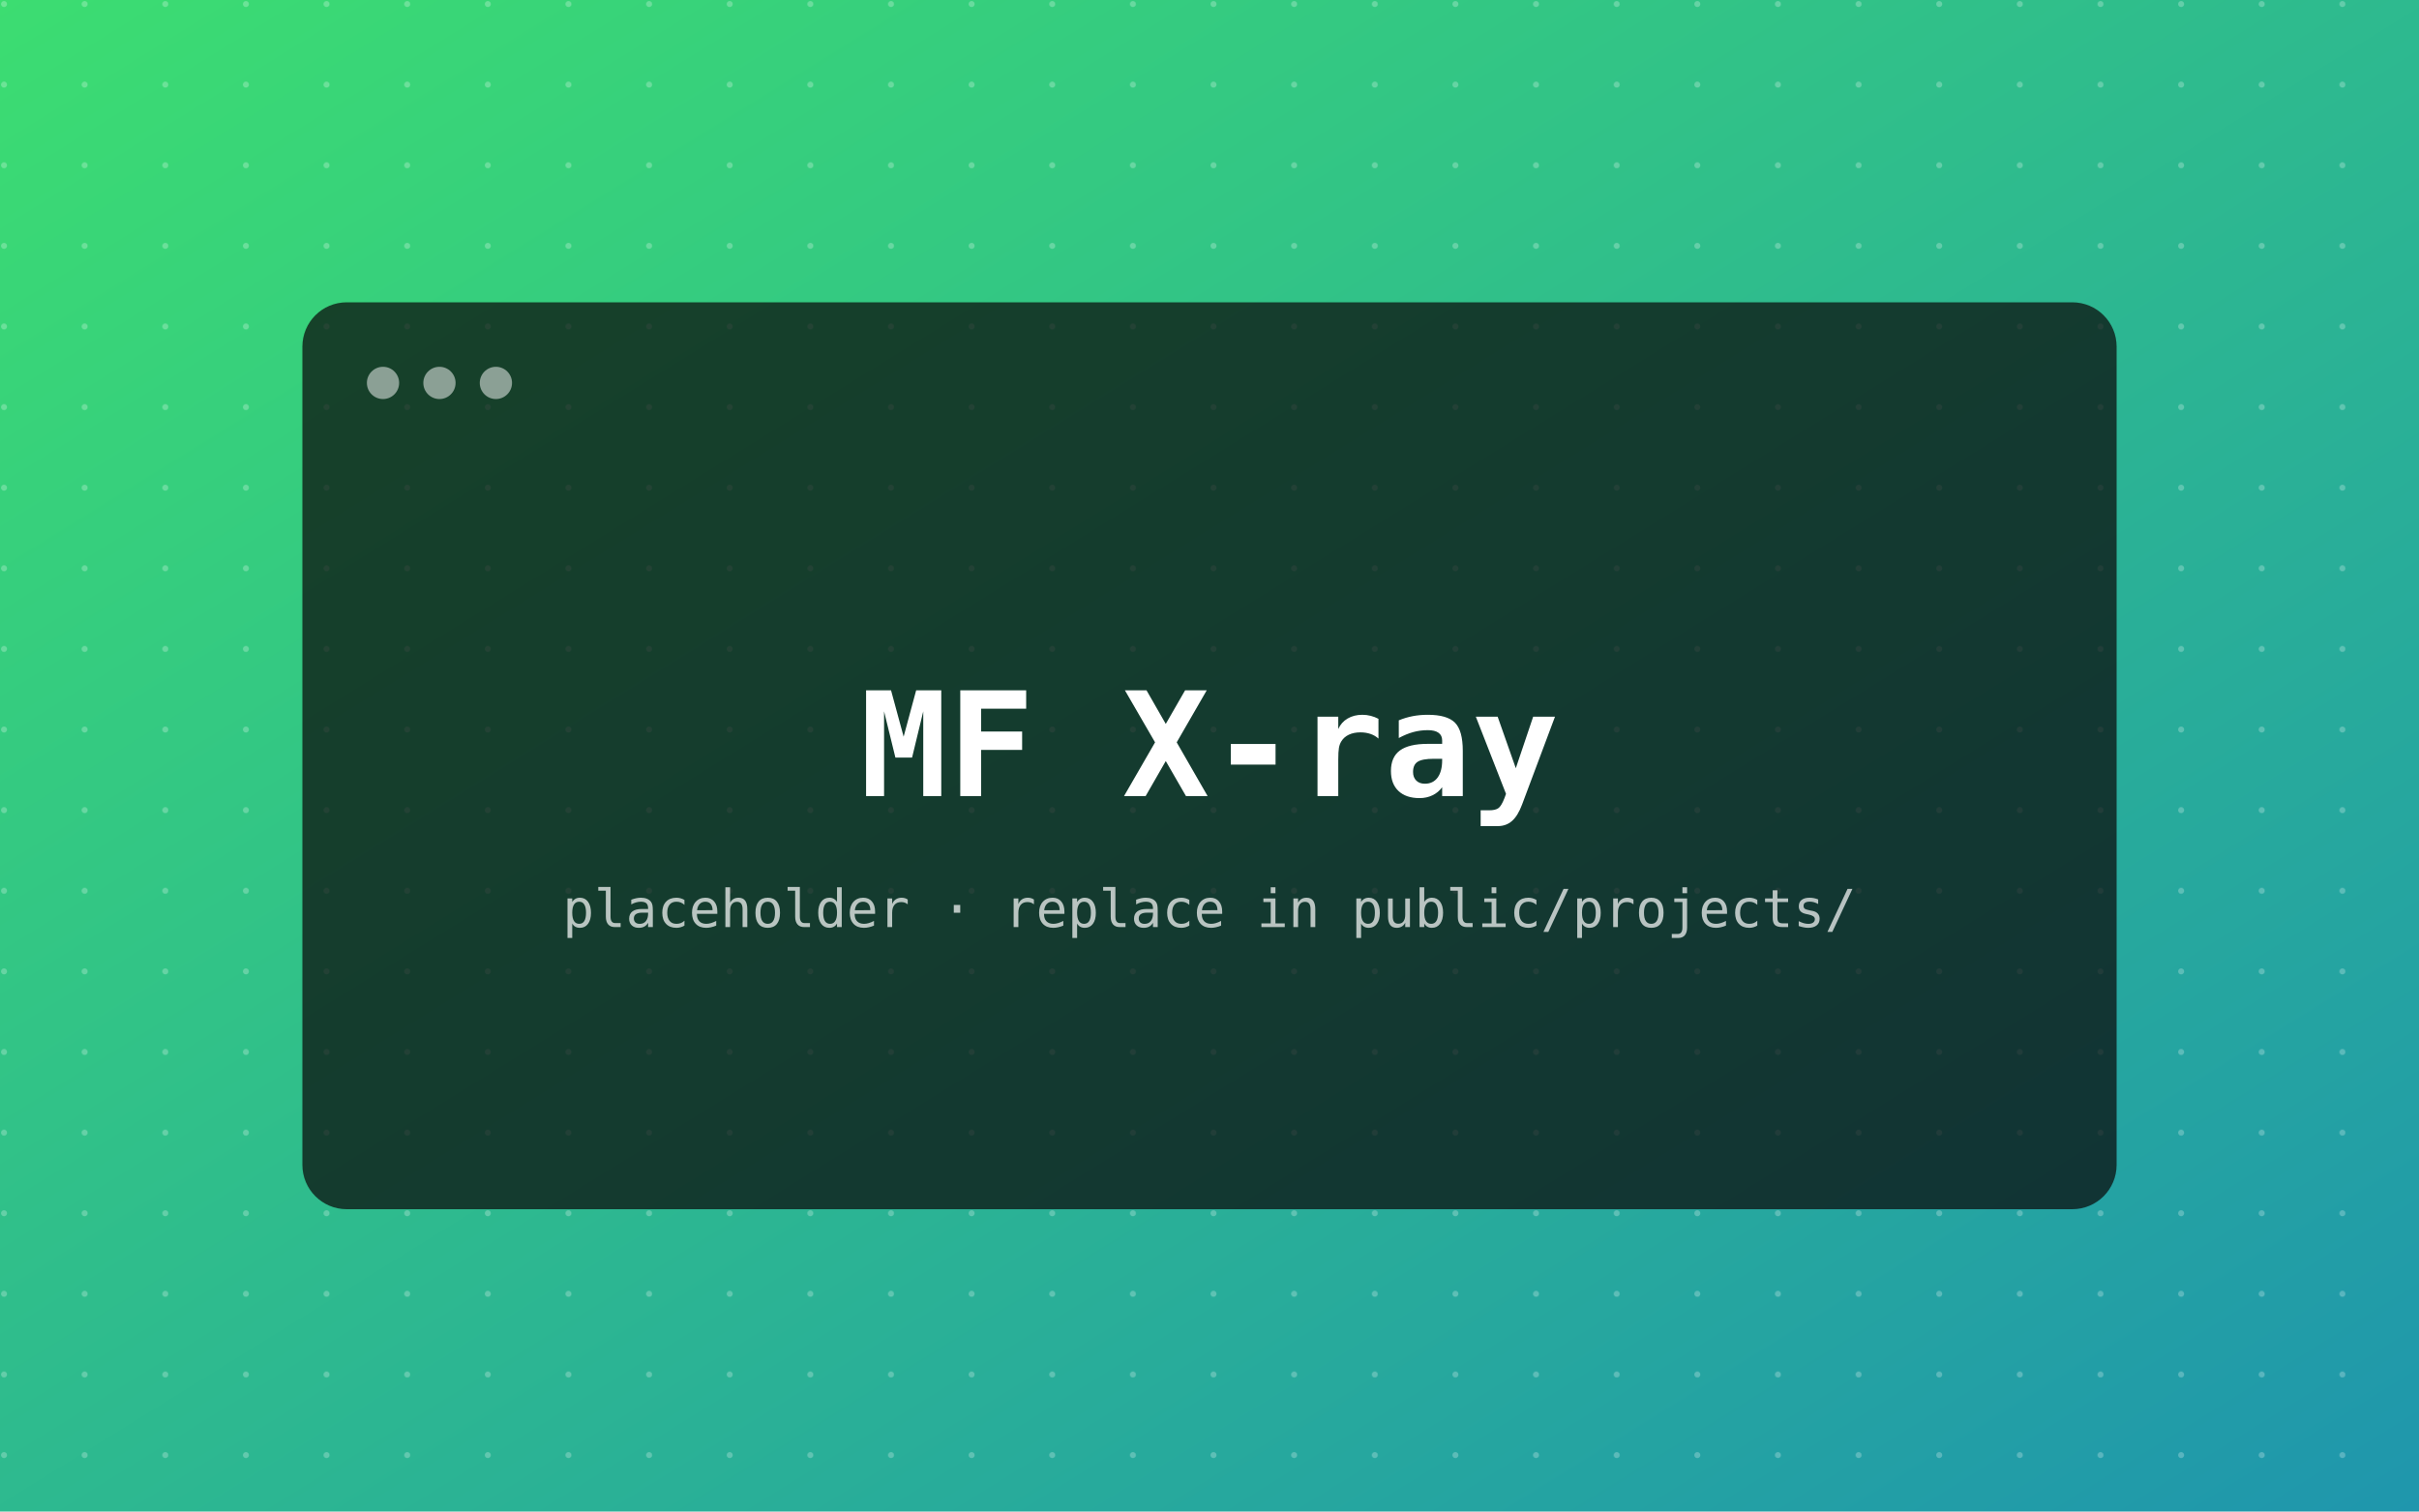
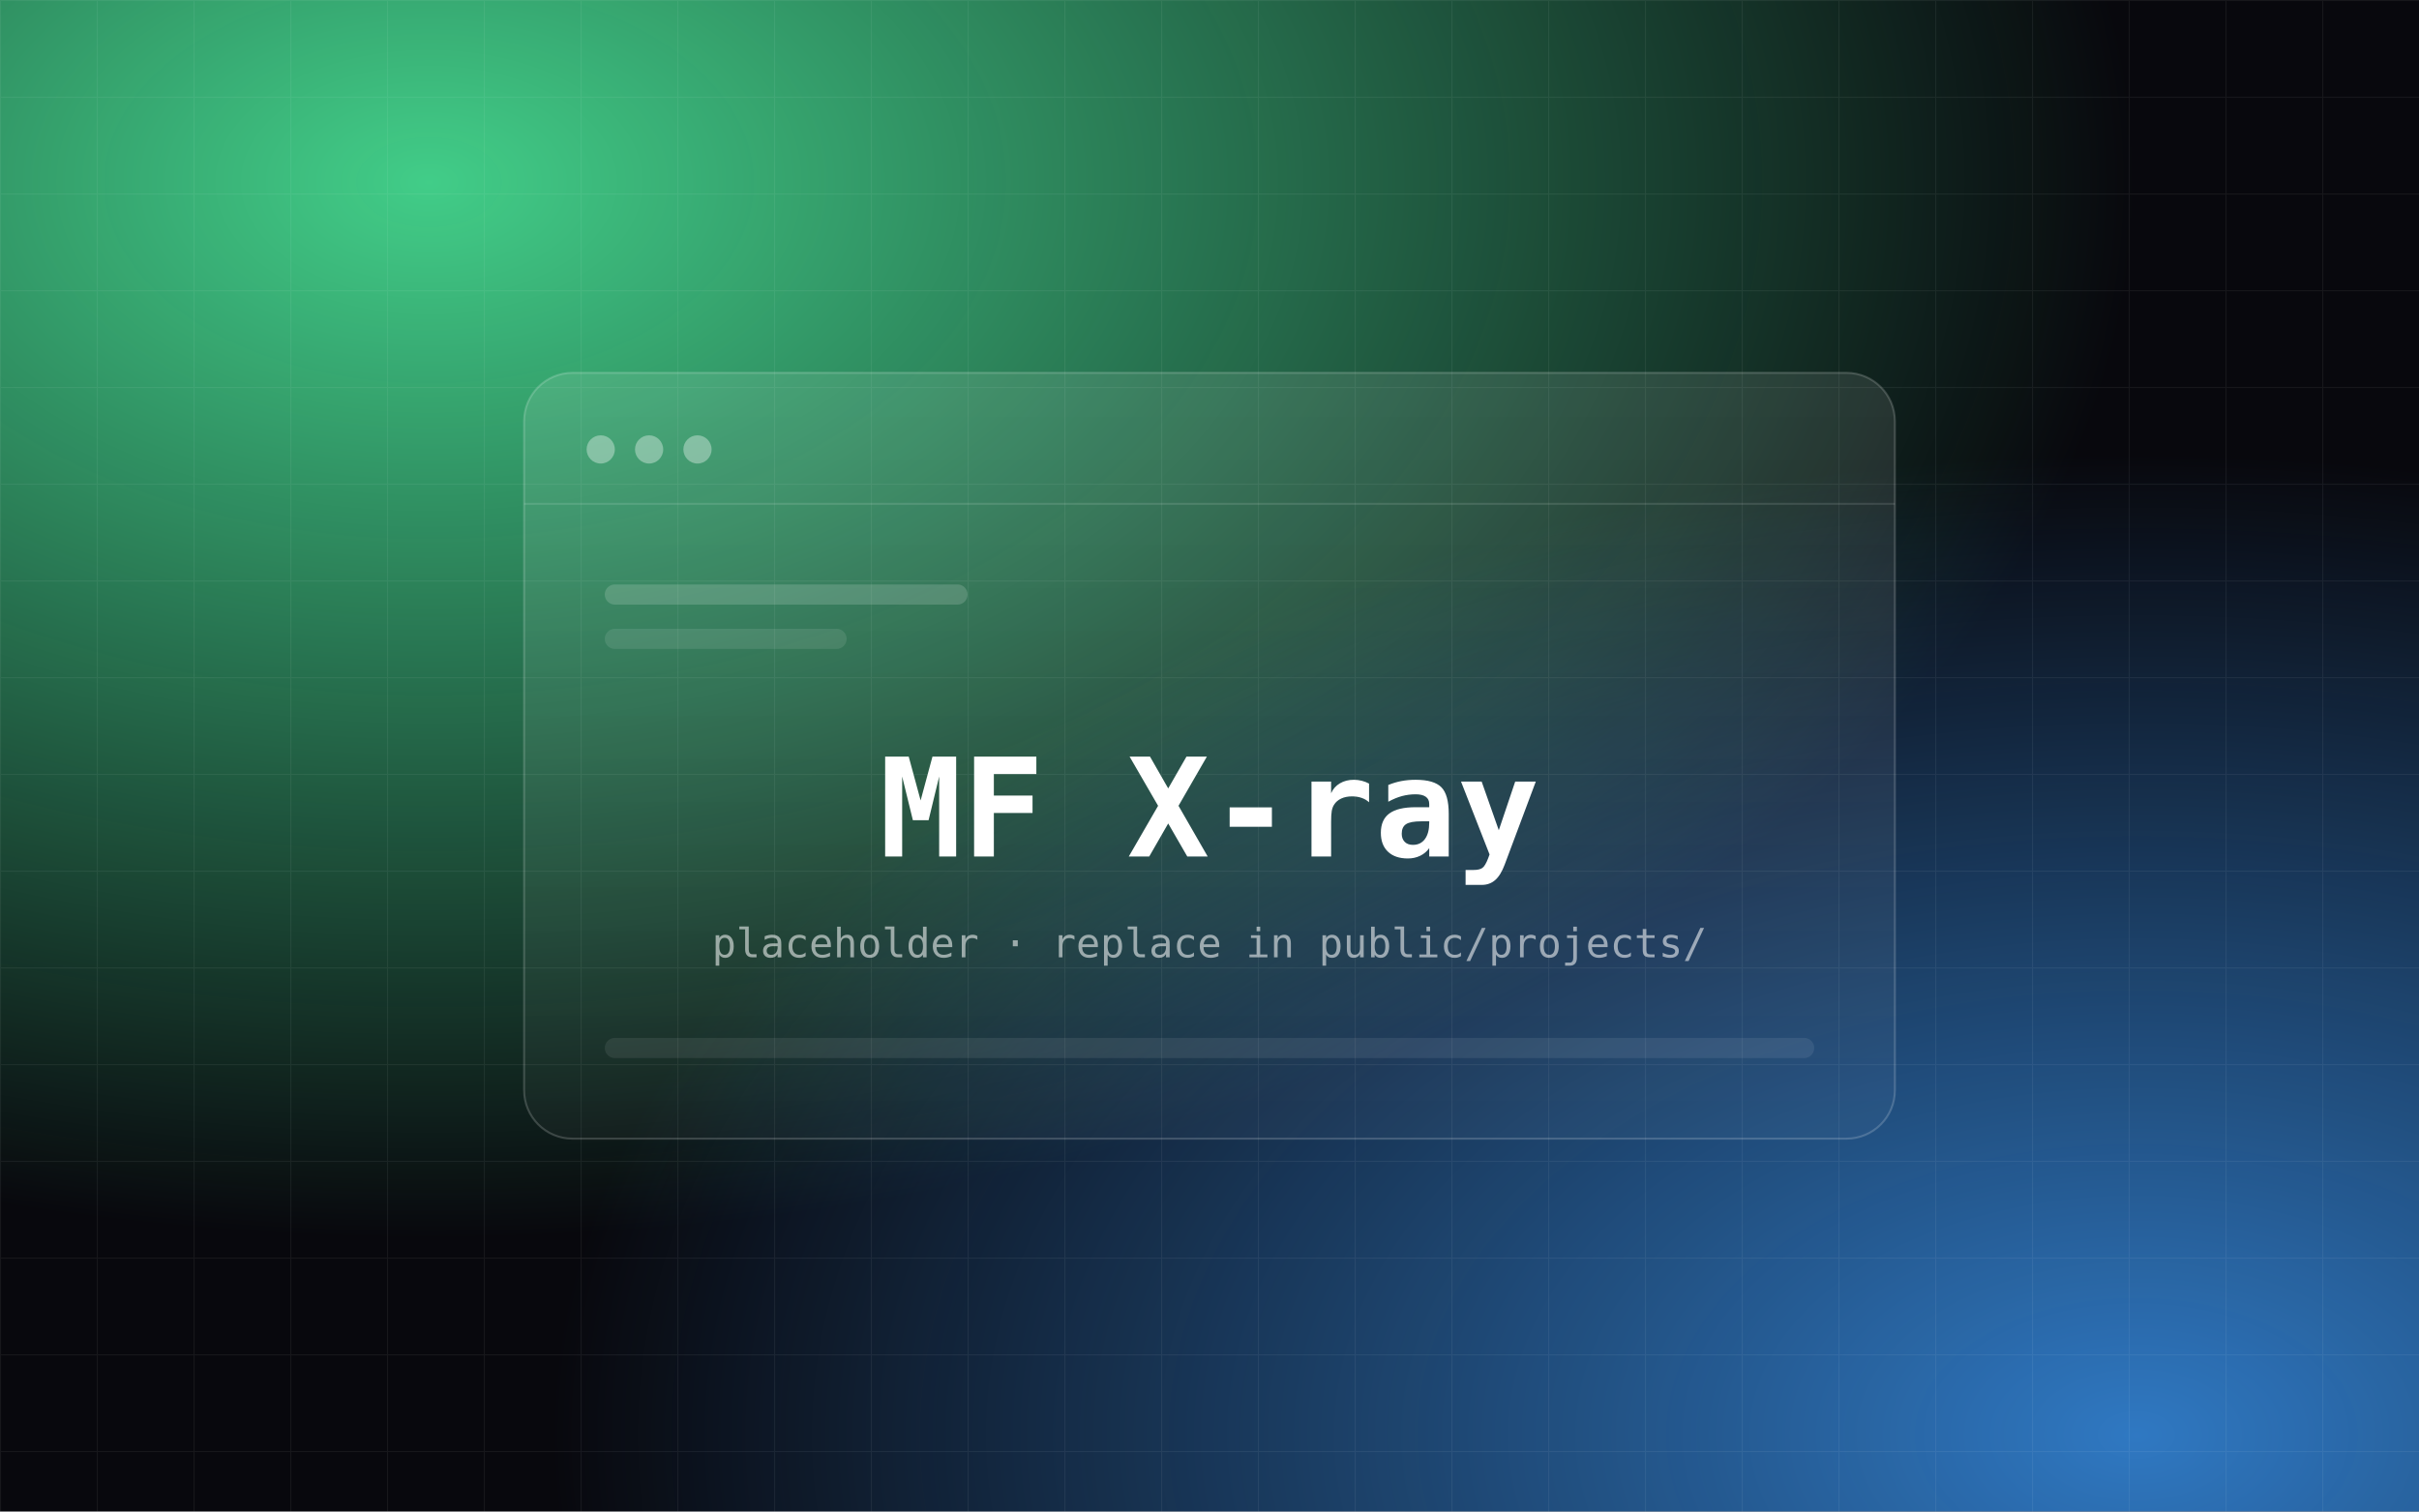
<svg xmlns="http://www.w3.org/2000/svg" viewBox="0 0 1200 750" width="1200" height="750" role="img" aria-label="MF X-ray placeholder">
  <defs>
-     <linearGradient id="g" x1="0" y1="0" x2="1" y2="1">
-       <stop offset="0" stop-color="hsl(140 70% 55%)" />
-       <stop offset="1" stop-color="hsl(190 70% 40%)" />
+     <radialGradient id="a" cx="18%" cy="12%" r="70%">
+       <stop offset="0" stop-color="hsl(150 85% 62%)" stop-opacity=".85" />
+       <stop offset="1" stop-color="hsl(150 85% 62%)" stop-opacity="0" />
+     </radialGradient>
+     <radialGradient id="b" cx="88%" cy="95%" r="65%">
+       <stop offset="0" stop-color="hsl(210 85% 58%)" stop-opacity=".8" />
+       <stop offset="1" stop-color="hsl(210 85% 58%)" stop-opacity="0" />
+     </radialGradient>
+     <pattern id="g" width="48" height="48" patternUnits="userSpaceOnUse">
+       <path d="M48 0H0V48" fill="none" stroke="#fff" stroke-opacity=".06" />
+     </pattern>
+     <linearGradient id="w" x1="0" y1="0" x2="0" y2="1">
+       <stop offset="0" stop-color="#fff" stop-opacity=".1" />
+       <stop offset="1" stop-color="#fff" stop-opacity=".03" />
    </linearGradient>
-     <pattern id="p" width="40" height="40" patternUnits="userSpaceOnUse">
-       <circle cx="2" cy="2" r="1.5" fill="#fff" fill-opacity=".25" />
-     </pattern>
  </defs>
+   <rect width="1200" height="750" fill="#08080d" />
+   <rect width="1200" height="750" fill="url(#a)" />
+   <rect width="1200" height="750" fill="url(#b)" />
  <rect width="1200" height="750" fill="url(#g)" />
-   <rect width="1200" height="750" fill="url(#p)" />
-   <rect x="150" y="150" width="900" height="450" rx="22" fill="#0a0a0b" fill-opacity=".72" />
-   <circle cx="190" cy="190" r="8" fill="#fff" fill-opacity=".5" />
-   <circle cx="218" cy="190" r="8" fill="#fff" fill-opacity=".5" />
-   <circle cx="246" cy="190" r="8" fill="#fff" fill-opacity=".5" />
-   <text x="600" y="395" text-anchor="middle" font-family="ui-monospace,Menlo,Consolas,monospace" font-size="72" font-weight="700" fill="#fff">MF X-ray</text>
-   <text x="600" y="460" text-anchor="middle" font-family="ui-monospace,Menlo,Consolas,monospace" font-size="26" fill="#fff" fill-opacity=".7">placeholder · replace in public/projects/</text>
+   <g>
+     <rect x="260" y="185" width="680" height="380" rx="24" fill="url(#w)" stroke="#fff" stroke-opacity=".18" />
+     <circle cx="298" cy="223" r="7" fill="#fff" fill-opacity=".35" />
+     <circle cx="322" cy="223" r="7" fill="#fff" fill-opacity=".35" />
+     <circle cx="346" cy="223" r="7" fill="#fff" fill-opacity=".35" />
+     <line x1="260" y1="250" x2="940" y2="250" stroke="#fff" stroke-opacity=".12" />
+     <rect x="300" y="290" width="180" height="10" rx="5" fill="#fff" fill-opacity=".16" />
+     <rect x="300" y="312" width="120" height="10" rx="5" fill="#fff" fill-opacity=".1" />
+     <text x="600" y="425" text-anchor="middle" font-family="ui-monospace,Menlo,Consolas,monospace" font-size="68" font-weight="700" fill="#fff">MF X-ray</text>
+     <text x="600" y="475" text-anchor="middle" font-family="ui-monospace,Menlo,Consolas,monospace" font-size="20" fill="#fff" fill-opacity=".55">placeholder · replace in public/projects/</text>
+     <rect x="300" y="515" width="600" height="10" rx="5" fill="#fff" fill-opacity=".08" />
+   </g>
</svg>
